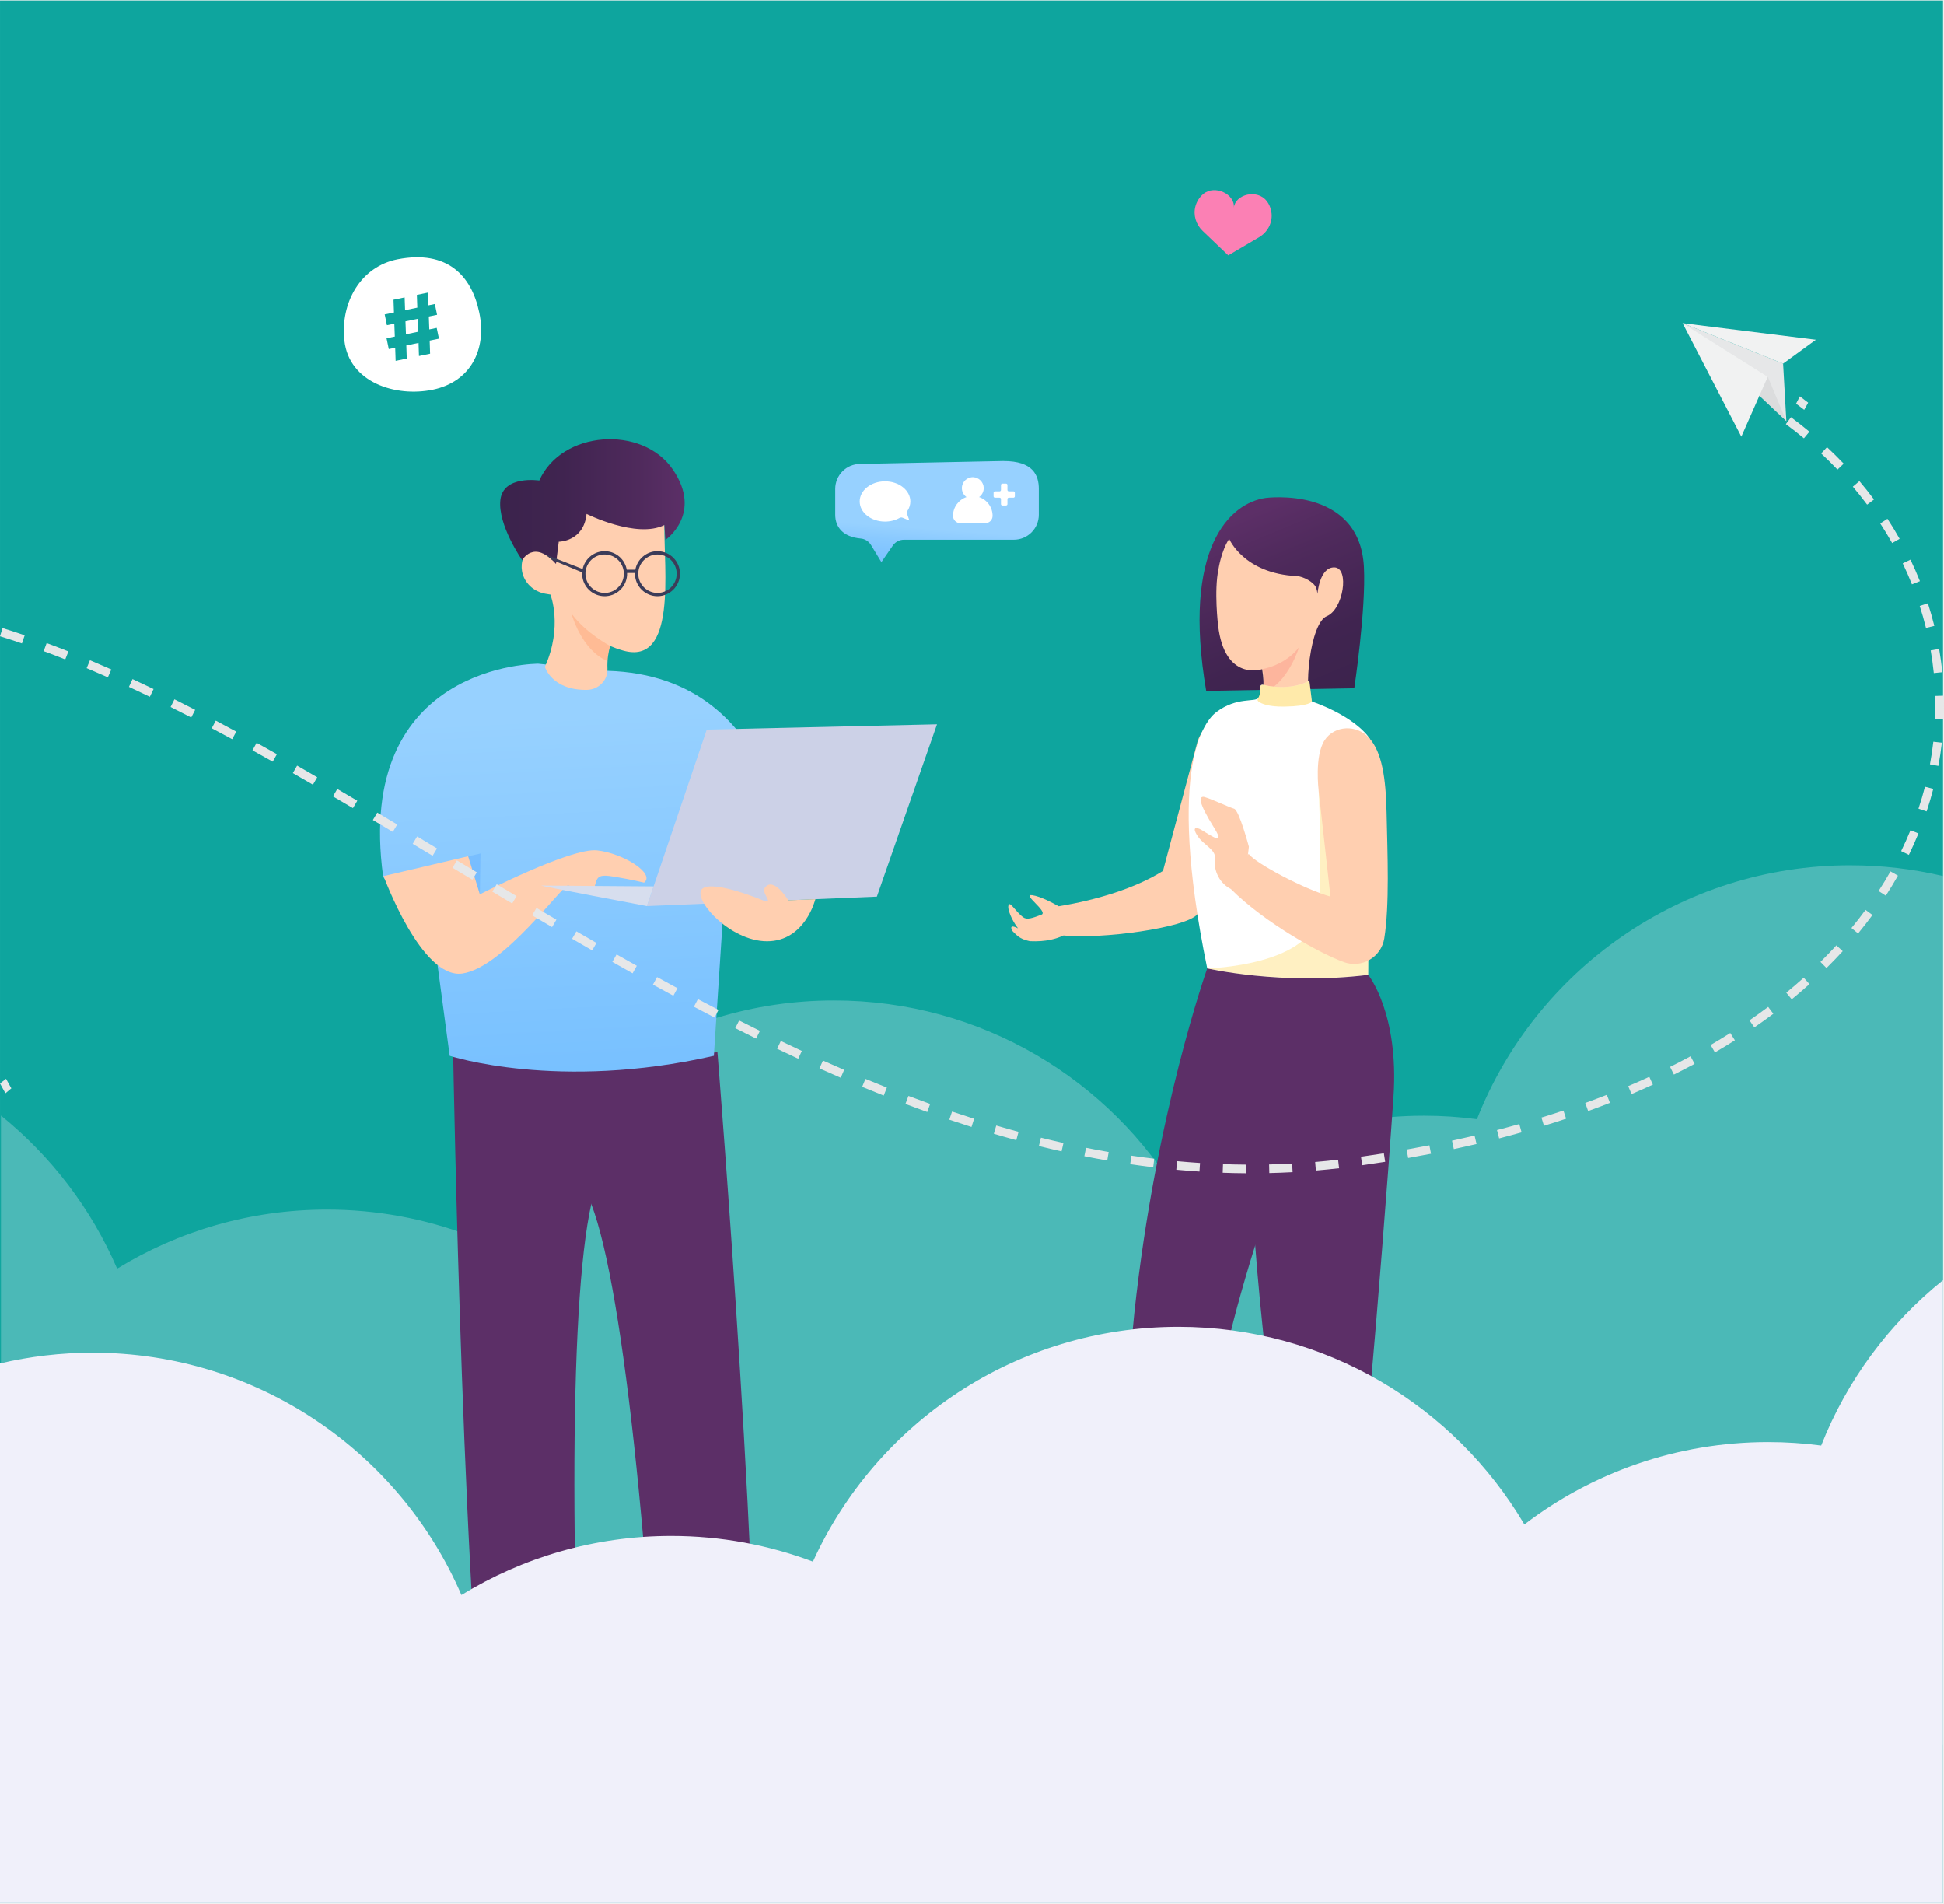
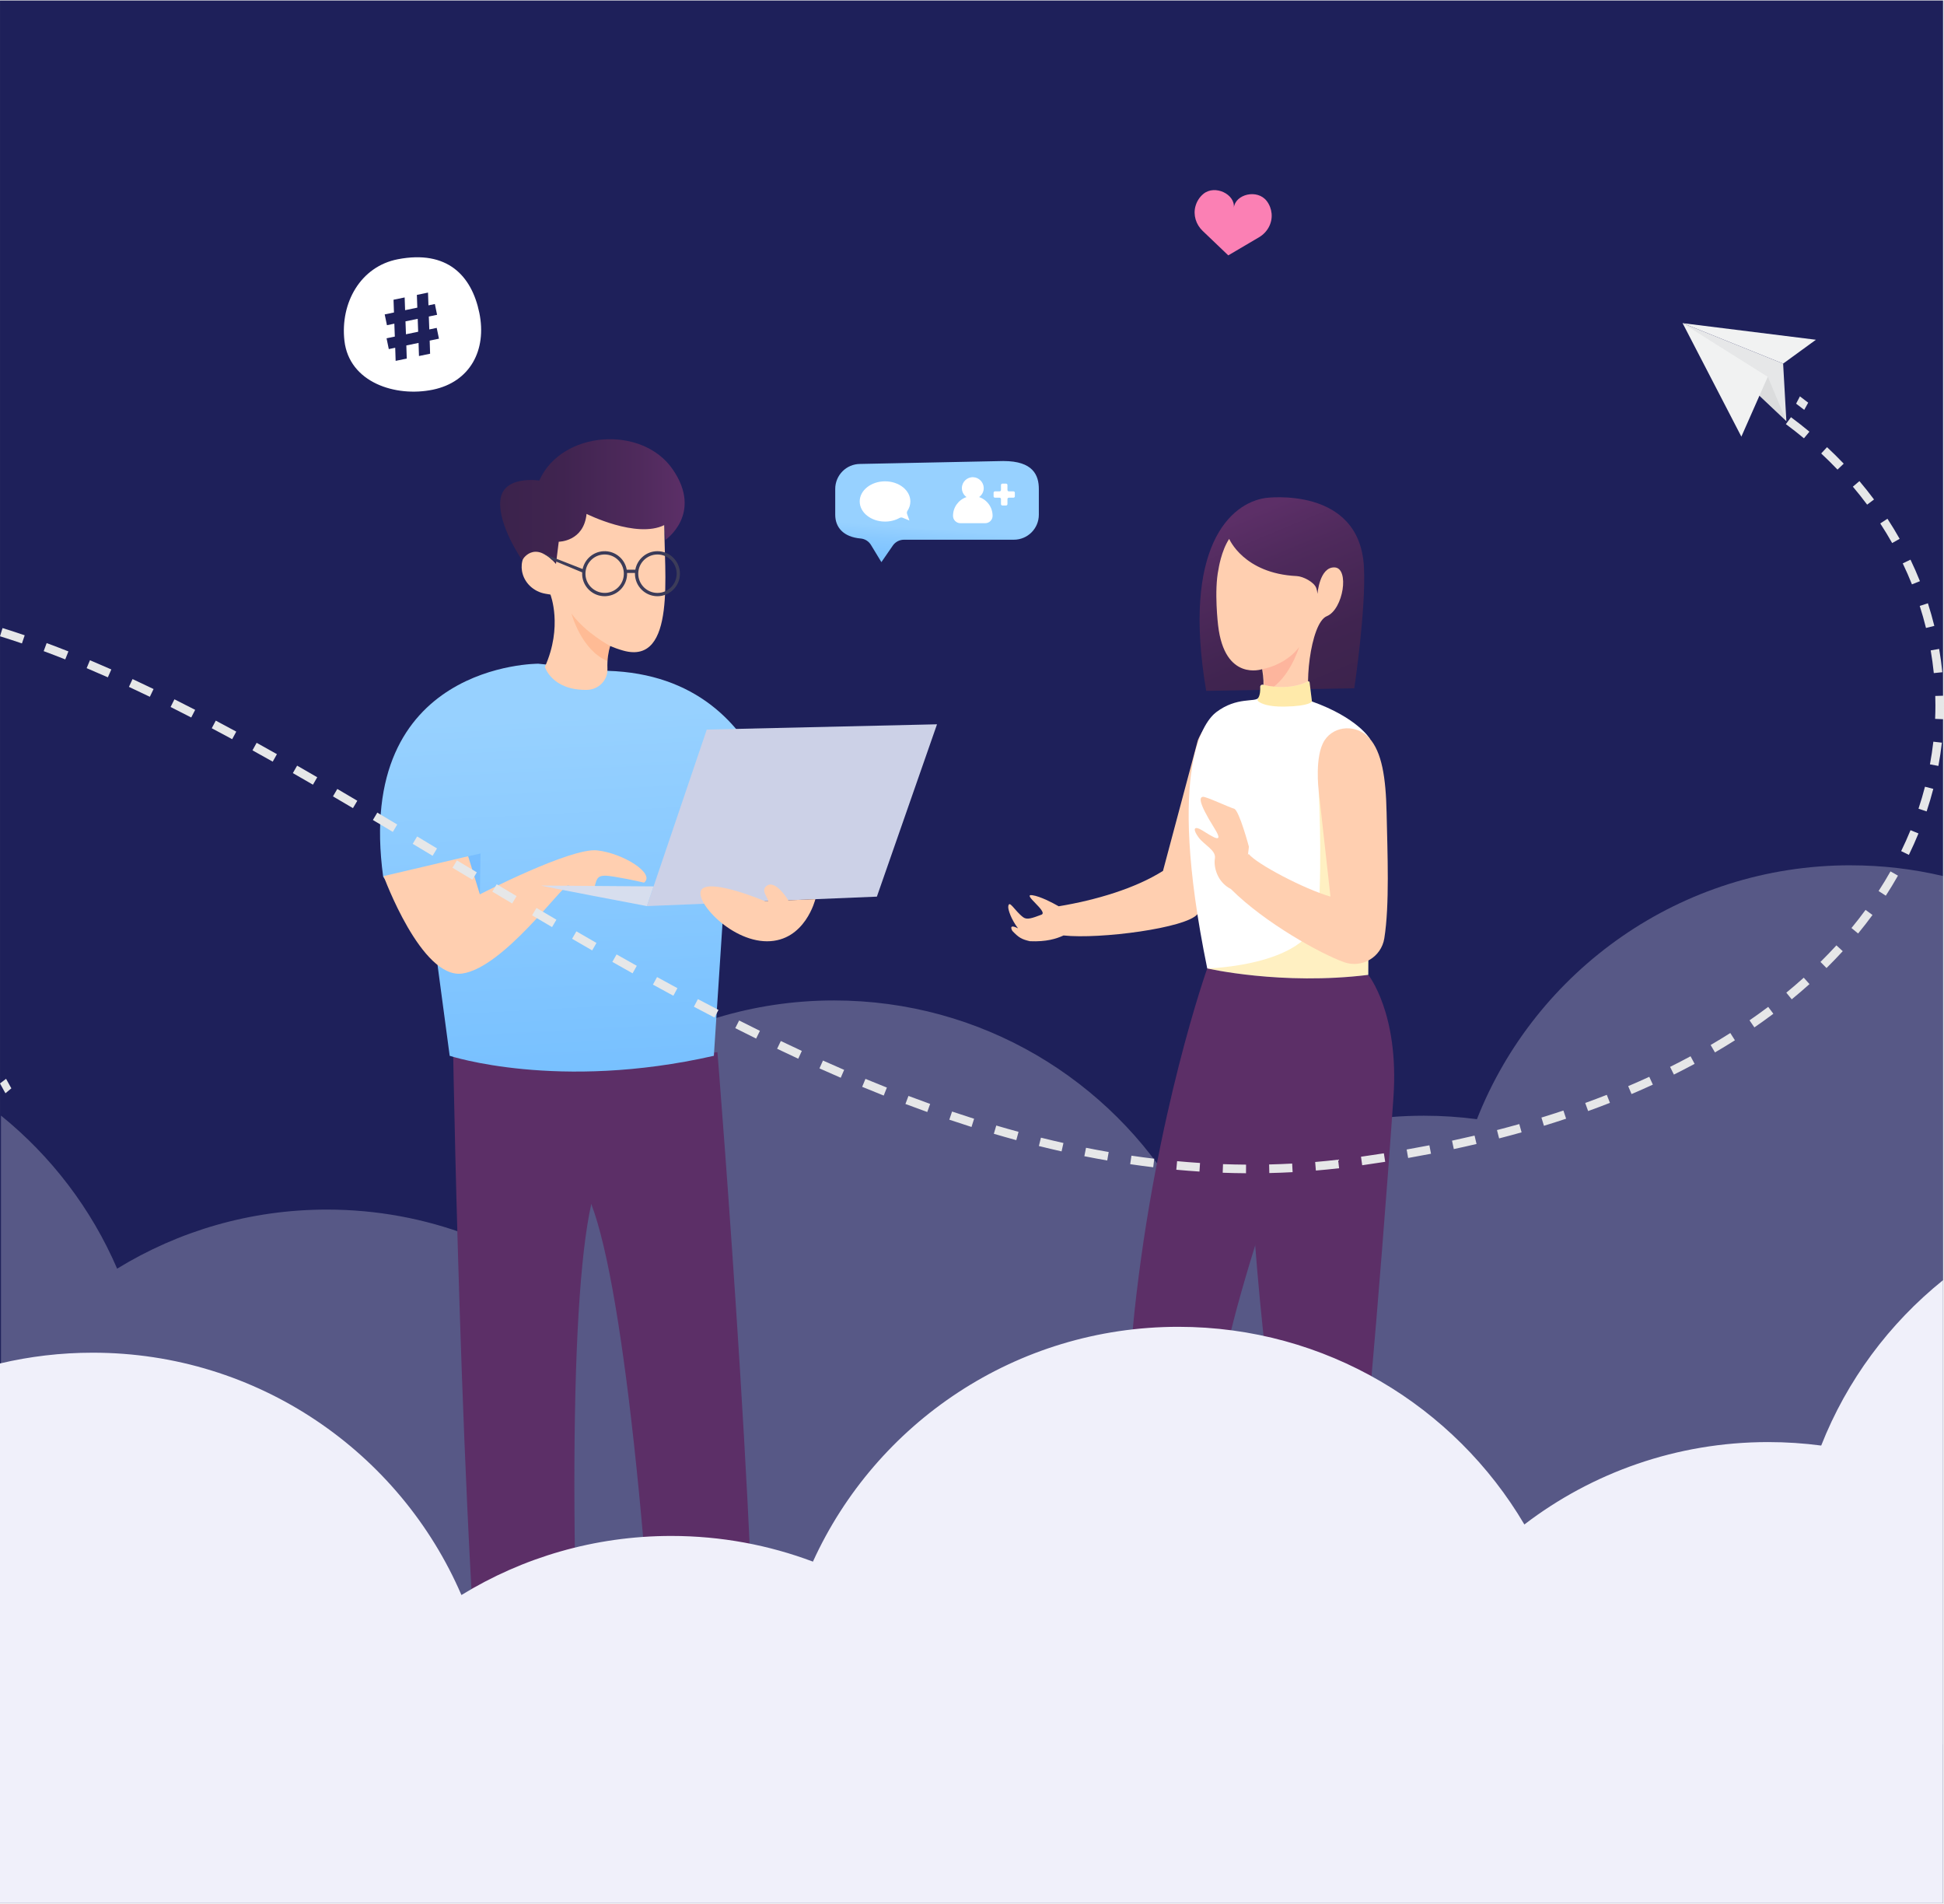
<svg xmlns="http://www.w3.org/2000/svg" width="769" height="753" viewBox="0 0 769 753" fill="none">
-   <path d="M768.618 0.204H0.004V752.664H768.618V0.204Z" fill="#0EA59E" />
+   <path d="M768.618 0.204H0.004V752.664H768.618V0.204Z" fill="#1e205a" />
  <path opacity="0.27" d="M731.986 342.208C664.806 342.208 607.379 383.832 584.24 442.624C577.375 441.72 570.378 441.248 563.265 441.248C526.977 441.248 493.543 453.4 466.814 473.836C439.254 427.068 388.275 395.664 329.928 395.664C265.663 395.664 210.323 433.756 185.385 488.528C167.965 481.972 149.085 478.372 129.357 478.372C98.918 478.372 70.49 486.924 46.336 501.736C36.117 478 20.235 457.256 0.388 441.196V689.876H768.614V346.46C756.855 343.688 744.588 342.216 731.978 342.216L731.986 342.208Z" fill="#F0F0FA" />
  <path d="M296.766 721.721L313.731 736.745C314.239 737.197 314.103 738.025 313.471 738.281C309.265 739.985 294.923 744.629 268.338 742.113C268.338 742.113 264.24 741.873 266.643 724.285L296.766 721.721Z" fill="#FEC40C" />
  <path d="M197.64 722.592L182.267 739.056C181.803 739.552 182.019 740.356 182.667 740.552C186.989 741.84 201.619 745.088 227.692 740.092C227.692 740.092 231.726 739.468 227.692 722.292L197.64 722.592Z" fill="#FEC40C" />
  <path d="M237.775 417.58H179.28C179.28 417.58 183.314 653.008 194.745 722.964C194.745 722.964 207.52 726.328 231.054 722.964C224.329 588.432 226.348 484.844 237.779 464.668V417.584L237.775 417.58Z" fill="#5C2F67" />
  <path d="M225.584 421.856L283.8 416.124C283.8 416.124 302.836 650.816 298.31 721.556C298.31 721.556 285.927 726.156 262.177 725.112C255.696 590.572 243.545 487.676 230.194 468.716L225.584 421.856Z" fill="#5C2F67" />
  <path d="M212.95 262.488C212.95 262.488 139.989 262.096 151.58 346.752L172.447 376.904L177.885 417.556C177.885 417.556 220.666 431.588 282.388 417.556L286.599 353.004L311.848 345.288C311.848 345.288 310.444 267.404 240.31 265.3L212.958 262.492L212.95 262.488Z" fill="url(#paint0_linear_265_3584)" />
  <path d="M151.748 346.492L185.198 338.632L189.836 353.708C189.836 353.708 225.772 335.152 236.204 336.312C246.635 337.472 259.39 345.588 254.752 349.068C254.752 349.068 250.114 347.908 243.161 346.748C236.204 345.588 236.204 346.748 235.048 351.388C233.889 356.028 226.936 350.228 224.617 350.228C222.298 350.228 199.116 382.7 182.886 385.016C166.657 387.336 151.756 346.488 151.756 346.488L151.748 346.492Z" fill="#FFCFB0" />
  <path d="M370.663 286.448L279.582 288.536L255.904 358.348L346.873 354.608L370.663 286.448Z" fill="#CCD1E7" />
  <path d="M322.543 355.608C322.543 355.608 318.501 372.264 303.431 372.264C288.362 372.264 273.292 354.868 277.93 351.388C282.568 347.908 302.668 356.424 302.668 356.424L322.547 355.608H322.543Z" fill="#FFCFB0" />
  <path d="M311.84 356.049C311.84 356.049 306.91 347.913 303.431 350.233C299.953 352.553 305.75 356.033 303.431 358.349C301.112 360.669 309.817 363.029 311.84 356.049Z" fill="#FFCFB0" />
  <path d="M255.904 358.348C255.904 358.348 213.014 350.232 214.173 350.232C215.333 350.232 258.546 350.556 258.546 350.556L255.904 358.348Z" fill="#D7DEEE" />
  <path d="M262.825 207.636C254.228 204.036 240.782 193.232 240.782 193.232C240.782 193.232 242.961 198.512 235.576 201.048H231.67C231.67 201.048 212.238 214.312 211.474 214.932C206.872 218.672 205.953 222.528 206.484 225.788C207.248 230.472 211.118 234.04 215.8 234.82L217.736 235.144C217.736 235.144 222.722 247.776 215.537 263.748C215.537 263.748 218.319 273.092 232.222 272.836C236.756 272.752 240.474 269.028 240.29 264.496C240.138 260.684 240.714 257.64 241.366 255.484C242.921 256.148 244.608 256.756 246.467 257.284C267.814 263.352 262.565 225.332 262.821 207.64L262.825 207.636Z" fill="#FFCFB0" />
  <path d="M263.216 213.532C263.216 213.532 278.218 203.236 266.119 185.636C254.02 168.032 222.13 170.232 213.334 190.036C213.334 190.036 199.036 187.836 197.936 197.736C196.837 207.636 206.572 221.548 206.572 221.548C206.572 221.548 211.134 213.136 219.931 223.04L221.03 214.24C221.03 214.24 230.926 214.24 232.026 203.24C232.026 203.24 251.821 213.14 262.817 207.64L263.212 213.536L263.216 213.532Z" fill="url(#paint1_linear_265_3584)" />
  <path d="M214.117 218.624L215.157 219.128C216.276 219.672 217.304 220.388 218.196 221.26L218.344 221.404L230.298 226.364C230.278 226.704 230.274 227.048 230.294 227.396C230.562 232.128 234.497 235.792 239.175 235.792C239.347 235.792 239.515 235.788 239.686 235.776C244.512 235.5 248.223 231.404 248.063 226.596H251.19C251.19 226.692 251.174 226.788 251.174 226.888C251.174 231.796 255.164 235.792 260.07 235.792C264.976 235.792 268.97 231.8 268.97 226.888C268.97 221.976 264.98 217.988 260.07 217.988C255.708 217.988 252.077 221.148 251.322 225.296H247.923C247.571 223.348 246.6 221.584 245.1 220.248C243.325 218.664 241.034 217.864 238.671 218.004C234.581 218.236 231.294 221.22 230.478 225.048L214.113 218.624H214.117ZM252.477 226.892C252.477 222.7 255.884 219.292 260.074 219.292C264.264 219.292 267.671 222.7 267.671 226.892C267.671 231.084 264.264 234.492 260.074 234.492C255.884 234.492 252.477 231.084 252.477 226.892ZM233.509 221.832C234.86 220.316 236.72 219.42 238.747 219.304C238.895 219.296 239.043 219.292 239.191 219.292C241.058 219.292 242.833 219.968 244.237 221.22C245.752 222.572 246.648 224.432 246.763 226.46C246.879 228.488 246.2 230.436 244.848 231.952C243.497 233.468 241.638 234.364 239.614 234.48C235.44 234.688 231.834 231.508 231.598 227.324C231.482 225.296 232.162 223.348 233.513 221.832H233.509Z" fill="#3C3C59" />
  <g style="mix-blend-mode:multiply" opacity="0.5">
    <path d="M226.068 242.66C231.646 250.336 241.366 255.484 241.366 255.484C240.898 257.028 240.474 259.032 240.326 261.444C229.887 257.152 226.068 242.664 226.068 242.664V242.66Z" fill="#FFCFB0" />
  </g>
  <g style="mix-blend-mode:multiply" opacity="0.25">
    <path d="M185.193 338.636L190.083 337.548L189.832 353.712L185.193 338.636Z" fill="#75BFFF" />
  </g>
  <path d="M560.666 675.168C560.666 675.168 562.302 677.244 568.567 693.416C570.938 699.532 524.966 700.916 524.434 696.688C523.902 692.46 534.21 688.2 541.539 684.108L541.691 680.024L560.666 675.172V675.168Z" fill="url(#paint2_linear_265_3584)" />
  <path d="M477.678 680.477C477.678 680.477 478.973 680.493 480.377 695.053C481.004 701.585 435.46 703.069 435.352 698.809C435.244 694.549 451.637 685.361 459.337 682.021L459.897 677.973L477.678 680.481V680.477Z" fill="url(#paint3_linear_265_3584)" />
  <path d="M477.558 383C477.558 383 457.19 440.032 448.71 519.332C440.497 596.16 458.59 678.704 458.59 678.704C463.248 684.228 478.973 680.492 478.973 680.492C489.597 621.388 474.115 585.348 485.526 532.524C490.988 507.248 505.562 464.552 505.562 464.552C505.562 464.552 492.295 382.656 477.558 383Z" fill="#5C2F67" />
  <path d="M541.259 385.552C541.259 385.552 553.49 400.68 551.227 433.792C548.736 470.26 544.477 522.788 542.526 544.404C540.575 566.02 562.298 677.248 562.298 677.248C562.298 677.248 554.073 683.076 541.475 682.572C541.475 682.572 508.681 623.792 500.456 534.42C499.512 524.164 495.71 495.14 492.639 428.508C491.904 412.528 477.558 383 477.558 383L541.259 385.552Z" fill="#5C2F67" />
  <path d="M402.713 367.156C399.991 363.604 398.719 359.716 398.839 358.568C399.155 355.544 401.286 360.156 404.749 362.764C406.224 363.876 408.311 363.128 411.954 361.748C414.884 360.636 403.957 353.396 408.371 354.04C411.558 354.504 416.364 357.044 418.791 358.42C433.432 356.004 449.054 351.384 460.053 344.42L473.811 292.872C473.811 292.872 476.942 283.644 487.681 278.98C494.295 276.112 501.927 279.816 503.491 286.856C505.134 294.256 501.472 303.832 494.99 315.896C487.206 330.384 482.012 351.116 473.703 361.52C469.301 367.036 435.144 371.52 420.706 369.964C417.883 371.26 413.945 372.516 407.411 372.236C404.225 371.504 403.033 370.872 400.466 368.164C400.466 368.164 398.579 365.068 402.713 367.156Z" fill="#FFCFB0" />
  <path d="M535.725 272.196L477.142 273.228C467.494 216.508 486.59 198.924 500.708 196.924C500.708 196.924 537.804 192.004 539.535 224.16C540.435 240.824 535.725 272.196 535.725 272.196Z" fill="url(#paint4_linear_265_3584)" />
  <path d="M486.234 213.104C486.234 213.104 491.968 226.84 512.959 227.828C515.494 227.948 519.912 230.22 520.707 232.632C520.927 233.292 521.087 234.04 521.163 234.876C521.163 234.876 521.959 224.16 527.932 224.4C533.906 224.64 531.419 241.028 524.842 243.696C518.264 246.364 515.398 273.728 519.012 279.552C519.012 279.552 512.767 293.776 502.879 289.164C492.991 284.556 495.39 279.52 495.39 279.52C495.39 279.52 501.66 278.488 499.281 264.652C499.281 264.652 484.427 269.736 481.848 247.284C481.848 247.284 480.197 233.66 482.004 225.124C482.004 225.124 483.063 217.892 486.242 213.108L486.234 213.104Z" fill="#FFCFB0" />
  <g style="mix-blend-mode:darken" opacity="0.34">
    <path d="M513.914 255.893C513.914 255.893 509.512 270.461 499.72 273.897C500.148 271.737 500.208 268.765 499.504 264.657C499.504 264.657 499.392 264.693 499.197 264.745C499.249 264.685 499.281 264.645 499.281 264.645C499.281 264.645 508.497 263.181 513.914 255.889V255.893Z" fill="#FA8579" />
  </g>
  <path d="M541.847 292.121C541.847 292.121 537.037 283.873 518.976 277.417L518.053 269.937C518.053 269.609 517.717 269.325 517.425 269.473C512.287 272.053 505.622 272.289 499.572 270.789C499.025 270.653 498.501 271.077 498.521 271.645C498.565 272.901 498.489 274.853 497.733 276.009C496.554 277.821 489.285 275.477 481.152 281.625C477.122 284.673 460.937 301.905 477.554 382.997C477.554 382.997 506.961 389.785 541.255 385.549L541.843 292.117L541.847 292.121Z" fill="white" />
  <g style="mix-blend-mode:multiply" opacity="0.25">
    <path d="M541.259 385.552L541.515 345.2C530.979 327.848 521.631 312.62 521.631 312.62C521.631 312.62 523.03 338.144 521.631 360.076C520.232 382.004 477.562 383 477.562 383C477.562 383 506.969 389.788 541.263 385.552H541.259Z" fill="#FEC40C" />
  </g>
  <g style="mix-blend-mode:multiply" opacity="0.35">
    <path d="M508.161 279.448C518.252 279.292 518.976 277.416 518.976 277.416C518.976 277.416 518.952 277.46 518.976 277.416L518.097 269.936C518.097 269.58 517.721 269.344 517.401 269.504C512.271 272.052 505.638 272.28 499.612 270.788C499.065 270.652 498.661 271.084 498.561 271.64C498.277 273.228 498.325 274.456 497.773 276.012C497.761 276.048 497.729 276.076 497.701 276.104C497.361 276.476 497.349 277.044 497.741 277.364C498.865 278.272 501.655 279.552 508.157 279.452L508.161 279.448Z" fill="#FEC40C" />
  </g>
  <path d="M548.504 321.312C548.208 307.62 546.68 297.48 541.611 291.848C536.785 286.492 527.924 286.748 523.974 292.78C519.932 298.956 521.631 312.62 521.631 312.62L526.301 354.592C516.001 351.656 496.877 341.588 493.915 337.672L493.631 338.236C493.911 336.236 494.027 334.836 494.027 334.836C494.027 334.836 490.176 320.38 488.181 319.832C486.186 319.284 477.014 314.944 475.834 315.128C474.659 315.316 473.515 316.568 480.472 327.704C485.414 335.616 476.806 328.844 474.507 327.816C472.212 326.788 471.92 328.18 474.139 331.192C476.354 334.204 481.144 336.264 480.584 339.516C480.025 342.768 481.44 348.824 486.91 351.596C500.424 365.104 522.699 377.34 531.671 380.528C538.768 383.048 546.408 378.536 547.6 371.096C549.711 357.948 548.859 337.76 548.504 321.312Z" fill="#FFCFB0" />
  <path d="M720.431 571.696C713.566 570.792 706.569 570.32 699.456 570.32C663.167 570.32 629.733 582.472 603.005 602.908C575.444 556.14 524.466 524.736 466.118 524.736C401.854 524.736 346.513 562.828 321.576 617.6C304.155 611.044 285.275 607.444 265.547 607.444C235.108 607.444 206.68 615.996 182.527 630.808C158.261 574.448 102.097 534.972 36.672 534.972C24.05 534.972 11.771 536.444 0 539.224V752.664H768.614V506.292C747.331 523.412 730.574 545.904 720.423 571.696H720.431Z" fill="#F0F0FA" />
  <path d="M189.604 123.68C192.658 138.42 185.977 151.056 171.243 154.112C156.51 157.168 138.133 151.292 136.246 134.748C134.543 119.792 142.616 105.36 157.393 102.524C176.877 98.784 186.549 108.94 189.604 123.68Z" fill="white" />
-   <path d="M169.632 125.177L169.82 130.285L172.755 129.677L173.638 133.945L169.972 134.705L170.14 139.889L165.738 140.801L165.57 135.617L160.736 136.621L160.904 141.805L156.506 142.717L156.334 137.533L153.799 138.057L152.915 133.789L156.182 133.113L155.994 128.005L153.063 128.613L152.18 124.345L155.846 123.585L155.67 118.545L160.072 117.633L160.248 122.673L165.082 121.669L164.906 116.629L169.308 115.717L169.484 120.757L172.019 120.233L172.903 124.501L169.636 125.177H169.632ZM160.4 127.093L160.588 132.201L165.422 131.197L165.234 126.089L160.4 127.093Z" fill="#0EA59E" />
+   <path d="M169.632 125.177L169.82 130.285L172.755 129.677L173.638 133.945L169.972 134.705L170.14 139.889L165.738 140.801L165.57 135.617L160.736 136.621L160.904 141.805L156.506 142.717L156.334 137.533L153.799 138.057L152.915 133.789L156.182 133.113L155.994 128.005L153.063 128.613L152.18 124.345L155.846 123.585L155.67 118.545L160.072 117.633L160.248 122.673L165.082 121.669L164.906 116.629L169.308 115.717L169.484 120.757L172.019 120.233L172.903 124.501L169.636 125.177H169.632ZM160.4 127.093L160.588 132.201L165.422 131.197L165.234 126.089L160.4 127.093Z" fill="#1e205a" />
  <path d="M501.1 79.512C497.433 74.676 488.693 76.724 488.069 82.164C488.685 76.776 480.536 72.928 476.018 76.688C474.459 77.984 473.407 79.7 472.896 81.556C471.928 85.044 473.096 88.78 475.71 91.28L485.878 100.996L498.073 93.812C501.364 91.876 503.375 88.236 503.011 84.432C502.843 82.688 502.215 80.98 501.104 79.512H501.1Z" fill="#FB80B4" />
  <path d="M396.952 182.328L340.28 183.484C334.822 183.484 330.396 187.912 330.396 193.372V203.56C330.396 208.46 333.503 212.368 340.488 212.976C342.167 213.12 343.666 214.084 344.542 215.528L348.66 222.316L353.174 215.768C354.174 214.32 355.821 213.452 357.584 213.452H401.054C406.512 213.452 410.938 209.024 410.938 203.564V193.376C410.938 187.916 408.635 182.332 396.952 182.332V182.328Z" fill="url(#paint5_linear_265_3584)" />
  <path d="M358.824 203.256C358.672 202.832 358.74 202.368 358.988 201.992C359.712 200.892 360.119 199.644 360.119 198.316C360.119 193.92 355.633 190.356 350.1 190.356C344.566 190.356 340.08 193.92 340.08 198.316C340.08 202.712 344.566 206.276 350.1 206.276C352.239 206.276 354.222 205.744 355.849 204.832C356.221 204.624 356.669 204.596 357.065 204.756L359.748 205.852L358.82 203.256H358.824Z" fill="white" />
  <path d="M387.308 196.584C388.447 195.78 389.183 194.44 389.139 192.932C389.079 190.696 387.26 188.836 385.029 188.732C382.546 188.616 380.495 190.592 380.495 193.052C380.495 194.512 381.222 195.8 382.33 196.584C379.227 197.624 376.992 200.552 376.992 204.008C376.992 205.612 378.292 206.912 379.895 206.912H389.743C391.346 206.912 392.646 205.612 392.646 204.008C392.646 200.556 390.411 197.624 387.308 196.584Z" fill="white" />
  <path d="M398.527 193.776V191.82C398.527 191.516 398.279 191.272 397.979 191.272H396.512C396.208 191.272 395.964 191.52 395.964 191.82V193.776C395.964 194.08 395.716 194.324 395.416 194.324H393.589C393.285 194.324 393.041 194.572 393.041 194.872V196.284C393.041 196.588 393.289 196.832 393.589 196.832H395.416C395.72 196.832 395.964 197.08 395.964 197.38V199.364C395.964 199.668 396.212 199.912 396.512 199.912H397.979C398.283 199.912 398.527 199.664 398.527 199.364V197.38C398.527 197.076 398.775 196.832 399.075 196.832H400.902C401.206 196.832 401.45 196.584 401.45 196.284V194.872C401.45 194.568 401.202 194.324 400.902 194.324H399.075C398.771 194.324 398.527 194.076 398.527 193.776Z" fill="white" />
  <path d="M2.162 432.371C2.128 432.315 1.336 430.963 0 428.487L2.4 426.647C3.699 429.059 4.492 430.403 4.498 430.415L2.162 432.367V432.371Z" fill="#E6E7E8" />
  <path d="M492.888 464C489.839 463.98 486.739 463.912 483.671 463.8L483.795 460.4C486.827 460.508 489.895 460.576 492.911 460.596L492.888 463.996V464ZM502.112 463.924L502.032 460.524C505.06 460.456 508.128 460.336 511.149 460.176L511.328 463.572C508.276 463.736 505.172 463.856 502.112 463.924ZM474.479 463.336C471.451 463.14 468.366 462.896 465.318 462.612L465.634 459.224C468.654 459.504 471.702 459.744 474.702 459.94L474.483 463.336H474.479ZM520.533 462.936L520.249 459.548C523.273 459.292 526.325 458.988 529.326 458.64L529.717 462.02C526.685 462.372 523.597 462.68 520.537 462.936H520.533ZM456.186 461.636C453.182 461.276 450.117 460.864 447.077 460.416L447.573 457.051C450.585 457.495 453.617 457.904 456.593 458.26L456.186 461.636ZM538.85 460.836L538.378 457.467C541.406 457.043 544.447 456.591 547.423 456.119L547.95 459.48C544.958 459.952 541.894 460.408 538.85 460.836ZM437.993 458.956C435 458.436 431.956 457.867 428.94 457.267L429.603 453.931C432.591 454.527 435.608 455.091 438.572 455.603L437.993 458.956ZM557.027 457.967L556.44 454.615C559.448 454.087 562.472 453.527 565.428 452.951L566.075 456.291C563.099 456.871 560.055 457.435 557.027 457.967ZM419.927 455.355C416.967 454.691 413.947 453.979 410.955 453.235L411.774 449.935C414.742 450.671 417.738 451.379 420.674 452.039L419.931 455.359L419.927 455.355ZM575.096 454.447L574.385 451.119C577.369 450.479 580.369 449.803 583.302 449.115L584.081 452.427C581.128 453.123 578.108 453.803 575.1 454.447H575.096ZM402.022 450.911C399.086 450.115 396.097 449.267 393.141 448.395L394.1 445.13C397.036 445.995 400 446.835 402.913 447.627L402.022 450.911ZM593.018 450.223L592.171 446.927C595.131 446.163 598.099 445.363 600.991 444.55L601.91 447.827C598.994 448.647 596.002 449.455 593.018 450.223ZM384.308 445.695C381.404 444.774 378.452 443.81 375.527 442.822L376.614 439.598C379.518 440.578 382.451 441.538 385.331 442.45L384.308 445.695ZM610.747 445.23L609.752 441.978C612.677 441.082 615.601 440.15 618.45 439.202L619.52 442.43C616.648 443.386 613.695 444.33 610.743 445.234L610.747 445.23ZM366.802 439.782C363.954 438.762 361.049 437.694 358.165 436.606L359.364 433.422C362.232 434.506 365.116 435.566 367.945 436.582L366.802 439.786V439.782ZM628.229 439.406L627.075 436.206C629.943 435.17 632.815 434.09 635.616 432.994L636.854 436.162C634.026 437.27 631.122 438.362 628.225 439.406H628.229ZM349.584 433.282C346.779 432.169 343.911 431.005 341.055 429.825L342.353 426.681C345.189 427.857 348.046 429.013 350.83 430.117L349.58 433.282H349.584ZM645.396 432.681L644.069 429.549C646.882 428.357 649.69 427.117 652.415 425.865L653.833 428.957C651.076 430.221 648.24 431.477 645.396 432.681ZM332.581 426.237C329.809 425.041 326.976 423.793 324.16 422.533L325.546 419.428C328.347 420.685 331.167 421.925 333.924 423.113L332.577 426.237H332.581ZM662.155 424.981L660.644 421.933C663.381 420.572 666.106 419.16 668.742 417.74L670.352 420.737C667.688 422.173 664.927 423.601 662.159 424.981H662.155ZM315.759 418.704C313.01 417.428 310.198 416.108 307.409 414.772L308.875 411.704C311.656 413.032 314.452 414.352 317.189 415.62L315.763 418.708L315.759 418.704ZM678.402 416.22L676.688 413.28C679.325 411.74 681.946 410.144 684.47 408.544L686.288 411.42C683.727 413.044 681.075 414.66 678.398 416.22H678.402ZM299.107 410.74C296.387 409.4 293.61 408.015 290.854 406.619L292.384 403.583C295.128 404.971 297.893 406.351 300.606 407.683L299.107 410.736V410.74ZM693.994 406.323L692.069 403.523C694.578 401.795 697.063 400.003 699.46 398.207L701.497 400.927C699.064 402.751 696.543 404.567 693.994 406.323ZM282.648 402.423C279.98 401.039 277.235 399.603 274.486 398.147L276.076 395.138C278.817 396.591 281.554 398.023 284.21 399.399L282.648 402.419V402.423ZM708.772 395.218L706.618 392.586C708.971 390.658 711.293 388.662 713.522 386.662L715.791 389.194C713.526 391.23 711.165 393.258 708.772 395.218ZM266.365 393.802C263.712 392.37 260.991 390.886 258.283 389.398L259.921 386.418C262.621 387.906 265.334 389.382 267.979 390.81L266.365 393.802ZM250.241 384.934C247.616 383.47 244.924 381.949 242.231 380.421L243.905 377.461C246.59 378.985 249.278 380.501 251.895 381.961L250.237 384.934H250.241ZM722.526 382.845L720.137 380.425C722.299 378.285 724.42 376.081 726.442 373.877L728.946 376.177C726.889 378.425 724.728 380.669 722.526 382.849V382.845ZM234.253 375.869C231.6 374.345 228.948 372.813 226.303 371.277L228.009 368.332C230.65 369.864 233.294 371.397 235.943 372.917L234.253 375.869ZM735.019 369.18L732.398 367.016C734.328 364.672 736.201 362.26 737.971 359.848L740.708 361.864C738.902 364.324 736.988 366.788 735.019 369.18ZM218.381 366.652C215.744 365.104 213.112 363.552 210.483 362L212.213 359.072C214.838 360.624 217.466 362.172 220.099 363.72L218.381 366.656V366.652ZM202.605 357.323C199.98 355.759 197.36 354.195 194.747 352.631L196.489 349.711C199.101 351.275 201.718 352.835 204.343 354.399L202.605 357.323ZM745.977 354.235L743.129 352.383C744.778 349.839 746.364 347.227 747.835 344.626L750.791 346.303C749.285 348.963 747.663 351.631 745.977 354.235ZM186.869 347.915C184.24 346.339 181.615 344.758 178.999 343.186L180.748 340.27C183.365 341.842 185.99 343.422 188.619 344.998L186.873 347.915H186.869ZM171.129 338.454C168.5 336.874 165.879 335.298 163.262 333.726L165.008 330.809C167.625 332.381 170.25 333.958 172.878 335.538L171.129 338.454ZM755.109 338.09L752.053 336.602C753.376 333.882 754.622 331.097 755.757 328.325L758.901 329.613C757.738 332.453 756.464 335.306 755.109 338.09ZM155.388 329.001C152.756 327.425 150.131 325.857 147.51 324.297L149.248 321.373C151.873 322.937 154.502 324.505 157.134 326.081L155.392 329.001H155.388ZM762.133 320.9L758.909 319.824C759.863 316.956 760.726 314.036 761.477 311.136L764.765 311.988C763.994 314.964 763.107 317.96 762.129 320.9H762.133ZM139.62 319.612C136.98 318.048 134.347 316.496 131.714 314.956L133.432 312.02C136.065 313.564 138.701 315.12 141.346 316.684L139.616 319.612H139.62ZM123.792 310.332C121.08 308.76 118.407 307.215 115.846 305.751L117.532 302.799C120.097 304.267 122.777 305.811 125.494 307.391L123.792 310.336V310.332ZM766.783 302.911L763.443 302.287C763.994 299.327 764.446 296.311 764.785 293.326L768.161 293.71C767.813 296.775 767.35 299.867 766.783 302.907V302.911ZM107.876 301.219C105.164 299.691 102.471 298.183 99.874 296.747L101.52 293.77C104.125 295.214 106.826 296.723 109.546 298.259L107.88 301.223L107.876 301.219ZM91.84 292.338C89.112 290.854 86.391 289.398 83.766 288.006L85.357 284.998C87.993 286.394 90.722 287.858 93.462 289.346L91.844 292.338H91.84ZM768.888 284.446L765.492 284.302C765.568 282.521 765.604 280.717 765.604 278.945C765.604 277.709 765.584 276.465 765.548 275.237L768.944 275.137C768.98 276.393 769 277.677 769 278.945C769 280.769 768.96 282.621 768.884 284.45L768.888 284.446ZM75.649 283.758C72.9 282.341 70.156 280.945 67.483 279.609L69.001 276.565C71.682 277.905 74.442 279.309 77.203 280.733L75.645 283.758H75.649ZM59.269 275.569C56.485 274.225 53.7 272.905 51 271.653L52.43 268.564C55.151 269.824 57.947 271.153 60.748 272.505L59.273 275.569H59.269ZM42.666 267.872C39.846 266.62 37.021 265.4 34.273 264.244L35.587 261.108C38.356 262.272 41.2 263.5 44.041 264.76L42.666 267.872ZM764.965 266.196C764.665 263.208 764.25 260.188 763.735 257.219L767.082 256.639C767.61 259.688 768.037 262.788 768.345 265.856L764.965 266.2V266.196ZM25.811 260.788C22.943 259.652 20.075 258.551 17.278 257.519L18.457 254.327C21.273 255.367 24.17 256.479 27.062 257.623L25.811 260.788ZM8.677 254.463C5.765 253.471 2.844 252.519 0 251.639L1.003 248.391C3.879 249.283 6.827 250.243 9.772 251.247L8.677 254.467V254.463ZM761.877 248.351C761.158 245.438 760.323 242.502 759.4 239.634L762.632 238.59C763.579 241.534 764.434 244.546 765.173 247.535L761.873 248.351H761.877ZM756.324 231.109C755.213 228.325 753.987 225.533 752.68 222.809L755.745 221.337C757.083 224.129 758.337 226.989 759.48 229.845L756.324 231.109ZM748.494 214.768C747.024 212.156 745.438 209.548 743.788 207.015L746.632 205.155C748.322 207.747 749.944 210.42 751.454 213.096L748.494 214.768ZM738.594 199.575C736.8 197.171 734.903 194.782 732.949 192.47L735.542 190.27C737.54 192.634 739.485 195.078 741.319 197.539L738.594 199.575ZM726.877 185.722C724.808 183.553 722.63 181.405 720.417 179.341L722.73 176.849C724.991 178.957 727.213 181.149 729.33 183.369L726.873 185.722H726.877ZM713.598 173.345C711.289 171.429 708.888 169.54 706.451 167.736L708.472 165C710.957 166.84 713.41 168.768 715.767 170.724L713.598 173.345Z" fill="#E6E7E8" />
  <path d="M713.711 162.096C712.66 161.268 711.579 160.444 710.498 159.644L712.005 156.756C713.106 157.572 714.208 158.416 715.282 159.256L713.711 162.096Z" fill="#E6E7E8" />
  <path d="M706.647 166.544L705.362 143.804L665.598 127.804L706.647 166.544Z" fill="#E6E7E8" />
  <path opacity="0.54" d="M665.598 127.804L699.306 148.98L706.647 166.544L665.598 127.804Z" fill="#D1D3D4" />
  <path d="M699.306 148.98L688.842 172.684L665.598 127.804L699.306 148.98Z" fill="#F1F2F2" />
  <path d="M665.598 127.804L718.333 134.368L705.362 143.804L665.598 127.804Z" fill="#F1F2F2" />
  <defs>
    <linearGradient id="paint0_linear_265_3584" x1="236.292" y1="436.648" x2="228.104" y2="282.745" gradientUnits="userSpaceOnUse">
      <stop stop-color="#75BFFF" />
      <stop offset="1" stop-color="#97D1FF" />
    </linearGradient>
    <linearGradient id="paint1_linear_265_3584" x1="197.856" y1="198.368" x2="270.837" y2="198.368" gradientUnits="userSpaceOnUse">
      <stop stop-color="#3B234C" />
      <stop offset="0.34" stop-color="#402450" />
      <stop offset="0.75" stop-color="#4F2A5C" />
      <stop offset="1" stop-color="#5C2F67" />
    </linearGradient>
    <linearGradient id="paint2_linear_265_3584" x1="524.41" y1="687.148" x2="568.655" y2="687.148" gradientUnits="userSpaceOnUse">
      <stop stop-color="#FDABAD" />
      <stop offset="1" stop-color="#FB80B4" />
    </linearGradient>
    <linearGradient id="paint3_linear_265_3584" x1="435.352" y1="689.593" x2="480.381" y2="689.593" gradientUnits="userSpaceOnUse">
      <stop stop-color="#FDABAD" />
      <stop offset="1" stop-color="#FB80B4" />
    </linearGradient>
    <linearGradient id="paint4_linear_265_3584" x1="523.515" y1="282.653" x2="491.01" y2="204.421" gradientUnits="userSpaceOnUse">
      <stop stop-color="#3B234C" />
      <stop offset="0.34" stop-color="#402450" />
      <stop offset="0.75" stop-color="#4F2A5C" />
      <stop offset="1" stop-color="#5C2F67" />
    </linearGradient>
    <linearGradient id="paint5_linear_265_3584" x1="368.324" y1="230.1" x2="369.865" y2="209.268" gradientUnits="userSpaceOnUse">
      <stop stop-color="#75BFFF" />
      <stop offset="0.33" stop-color="#7AC1FF" />
      <stop offset="0.74" stop-color="#89C9FF" />
      <stop offset="1" stop-color="#97D1FF" />
    </linearGradient>
  </defs>
</svg>
